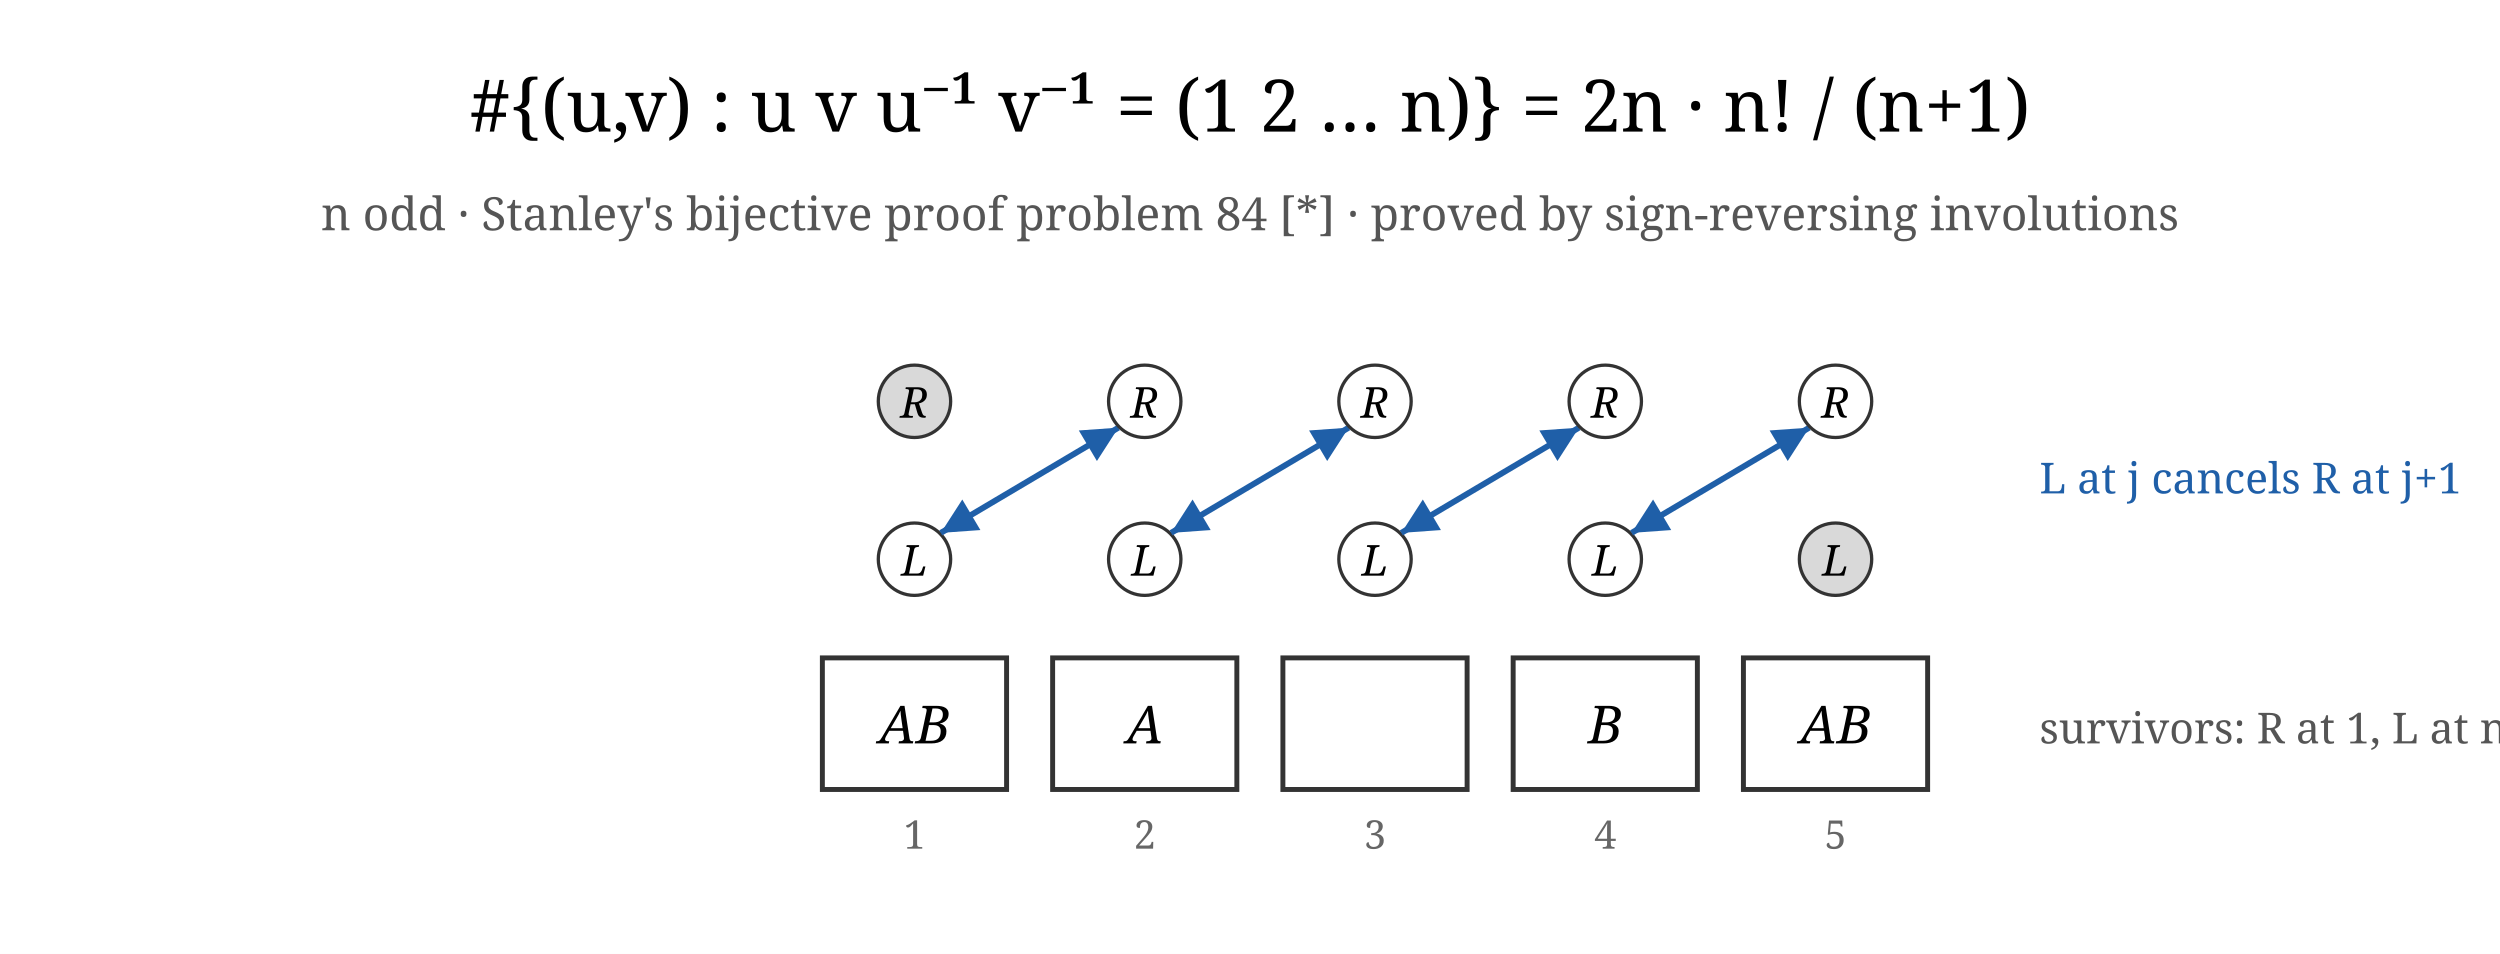
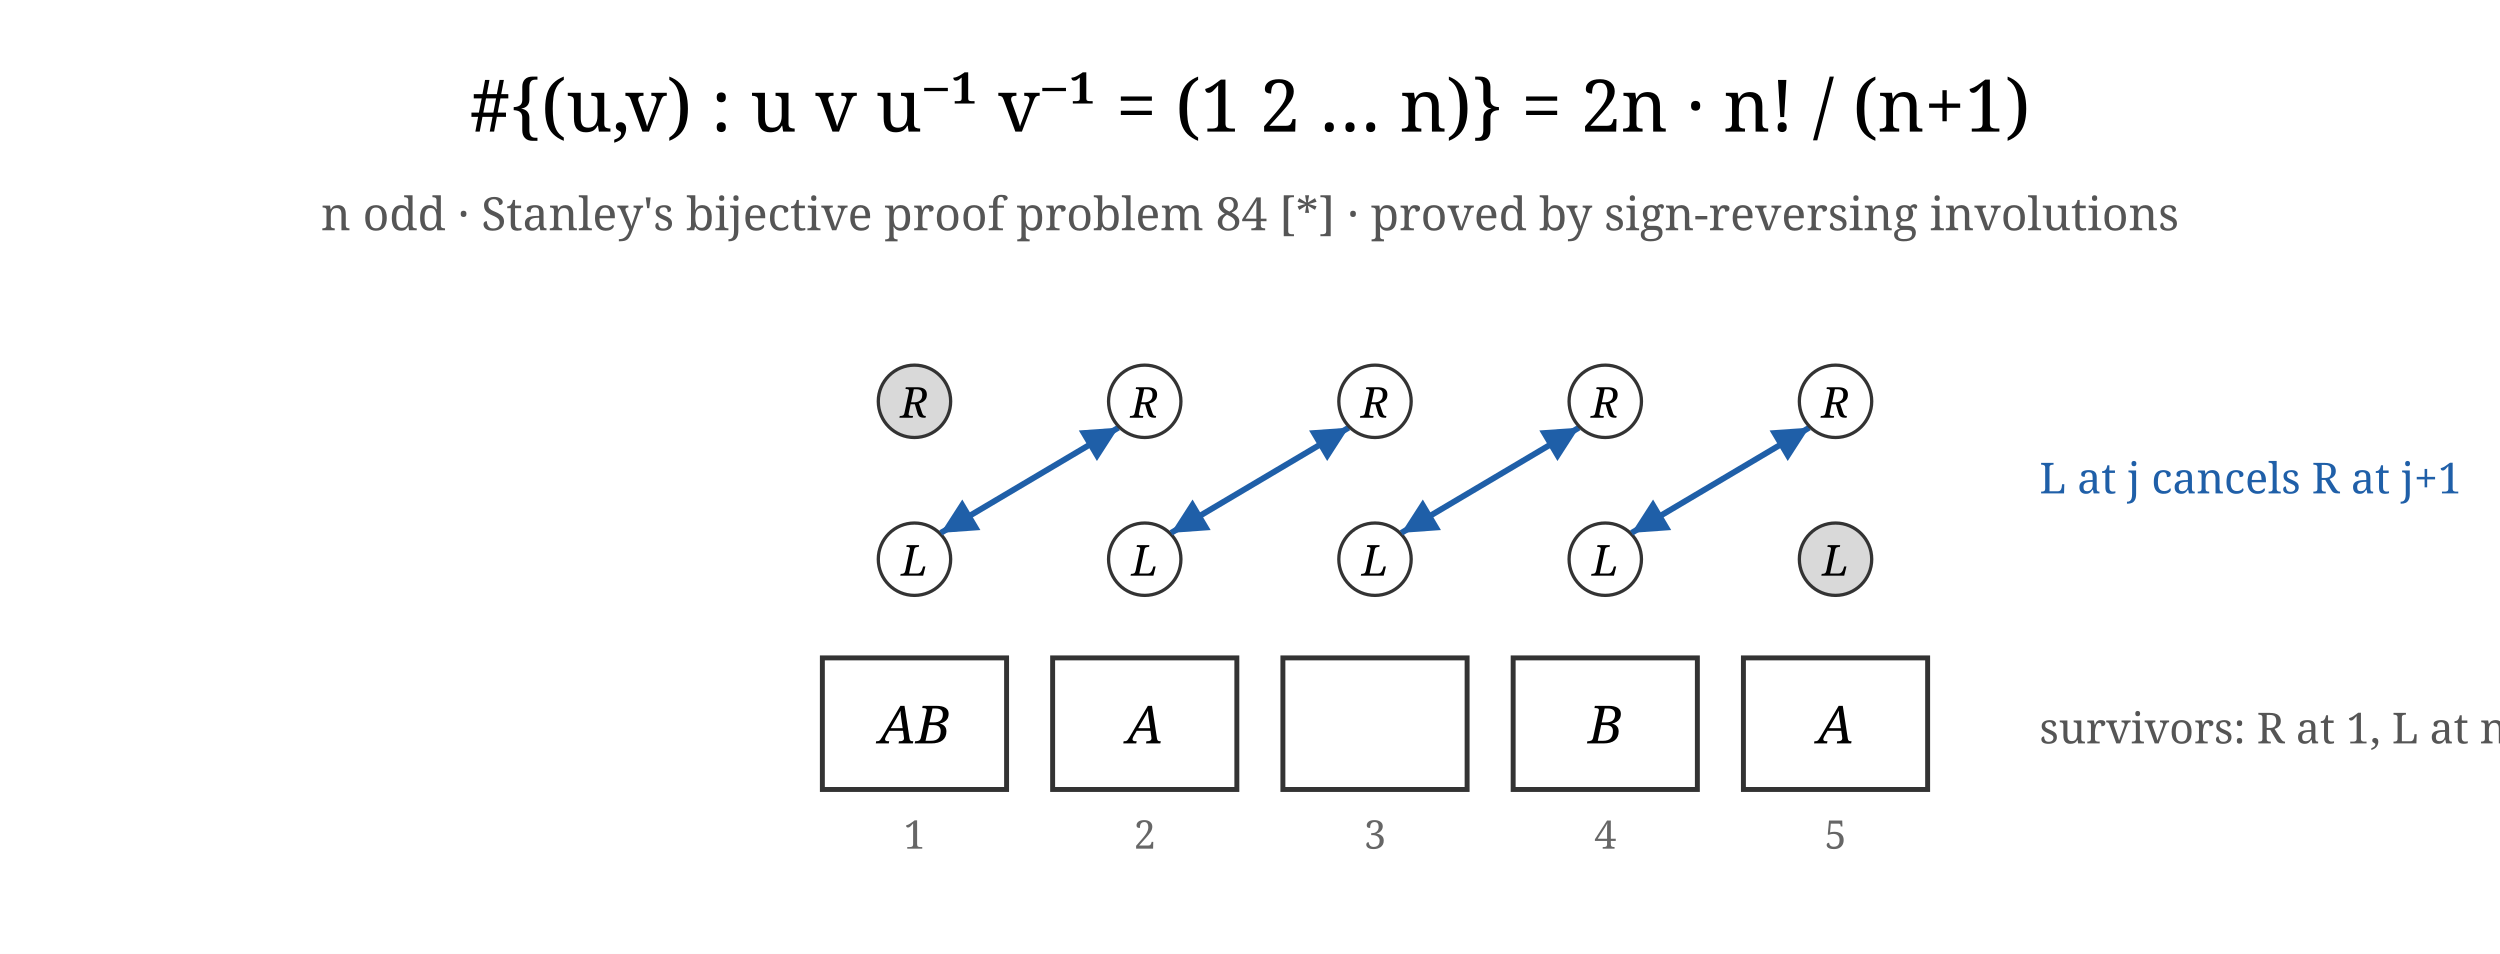
<svg xmlns="http://www.w3.org/2000/svg" viewBox="0 0 760 290" font-family="Georgia, serif">
  <defs>
    <marker id="a" markerWidth="8" markerHeight="8" refX="6" refY="3" orient="auto">
      <path d="M0,0 L6,3 L0,6" fill="#1f5fa8" />
    </marker>
    <marker id="b" markerWidth="8" markerHeight="8" refX="0" refY="3" orient="auto">
      <path d="M6,0 L0,3 L6,6" fill="#1f5fa8" />
    </marker>
  </defs>
  <rect width="760" height="290" fill="white" />
  <text x="380" y="40" text-anchor="middle" font-size="22">#{(u,v) : u v u⁻¹ v⁻¹ = (1 2 … n)} = 2n · n! / (n+1)</text>
  <text x="380" y="70" text-anchor="middle" font-size="14" fill="#555">n odd · Stanley's bijective proof problem 84 [*] · proved by sign-reversing involutions</text>
  <rect x="250" y="200" width="56" height="40" fill="none" stroke="#333" stroke-width="1.5" />
  <text x="278" y="226" text-anchor="middle" font-size="16" font-style="italic">AB</text>
  <text x="278" y="258" text-anchor="middle" font-size="12" fill="#666">1</text>
  <circle cx="278" cy="170" r="11" fill="white" stroke="#333" />
  <text x="278" y="175" text-anchor="middle" font-size="13" font-style="italic">L</text>
  <circle cx="278" cy="122" r="11" fill="#d9d9d9" stroke="#333" />
  <text x="278" y="127" text-anchor="middle" font-size="13" font-style="italic">R</text>
  <line x1="286" y1="162" x2="340" y2="130" stroke="#1f5fa8" stroke-width="1.8" marker-end="url(#a)" marker-start="url(#b)" />
  <rect x="320" y="200" width="56" height="40" fill="none" stroke="#333" stroke-width="1.5" />
  <text x="348" y="226" text-anchor="middle" font-size="16" font-style="italic">A</text>
  <text x="348" y="258" text-anchor="middle" font-size="12" fill="#666">2</text>
  <circle cx="348" cy="170" r="11" fill="white" stroke="#333" />
  <text x="348" y="175" text-anchor="middle" font-size="13" font-style="italic">L</text>
  <circle cx="348" cy="122" r="11" fill="white" stroke="#333" />
  <text x="348" y="127" text-anchor="middle" font-size="13" font-style="italic">R</text>
  <line x1="356" y1="162" x2="410" y2="130" stroke="#1f5fa8" stroke-width="1.8" marker-end="url(#a)" marker-start="url(#b)" />
  <rect x="390" y="200" width="56" height="40" fill="none" stroke="#333" stroke-width="1.5" />
  <text x="418" y="226" text-anchor="middle" font-size="16" font-style="italic" />
  <text x="418" y="258" text-anchor="middle" font-size="12" fill="#666">3</text>
  <circle cx="418" cy="170" r="11" fill="white" stroke="#333" />
  <text x="418" y="175" text-anchor="middle" font-size="13" font-style="italic">L</text>
  <circle cx="418" cy="122" r="11" fill="white" stroke="#333" />
  <text x="418" y="127" text-anchor="middle" font-size="13" font-style="italic">R</text>
  <line x1="426" y1="162" x2="480" y2="130" stroke="#1f5fa8" stroke-width="1.8" marker-end="url(#a)" marker-start="url(#b)" />
  <rect x="460" y="200" width="56" height="40" fill="none" stroke="#333" stroke-width="1.5" />
  <text x="488" y="226" text-anchor="middle" font-size="16" font-style="italic">B</text>
  <text x="488" y="258" text-anchor="middle" font-size="12" fill="#666">4</text>
  <circle cx="488" cy="170" r="11" fill="white" stroke="#333" />
  <text x="488" y="175" text-anchor="middle" font-size="13" font-style="italic">L</text>
  <circle cx="488" cy="122" r="11" fill="white" stroke="#333" />
  <text x="488" y="127" text-anchor="middle" font-size="13" font-style="italic">R</text>
  <line x1="496" y1="162" x2="550" y2="130" stroke="#1f5fa8" stroke-width="1.8" marker-end="url(#a)" marker-start="url(#b)" />
  <rect x="530" y="200" width="56" height="40" fill="none" stroke="#333" stroke-width="1.5" />
-   <text x="558" y="226" text-anchor="middle" font-size="16" font-style="italic">AB</text>
+   <text x="558" y="226" text-anchor="middle" font-size="16" font-style="italic">A</text>
  <text x="558" y="258" text-anchor="middle" font-size="12" fill="#666">5</text>
  <circle cx="558" cy="170" r="11" fill="#d9d9d9" stroke="#333" />
  <text x="558" y="175" text-anchor="middle" font-size="13" font-style="italic">L</text>
  <circle cx="558" cy="122" r="11" fill="white" stroke="#333" />
  <text x="558" y="127" text-anchor="middle" font-size="13" font-style="italic">R</text>
  <text x="620" y="150" font-size="13" fill="#1f5fa8">L at j cancels R at j+1</text>
  <text x="620" y="226" font-size="13" fill="#555">survivors: R at 1, L at n</text>
</svg>
